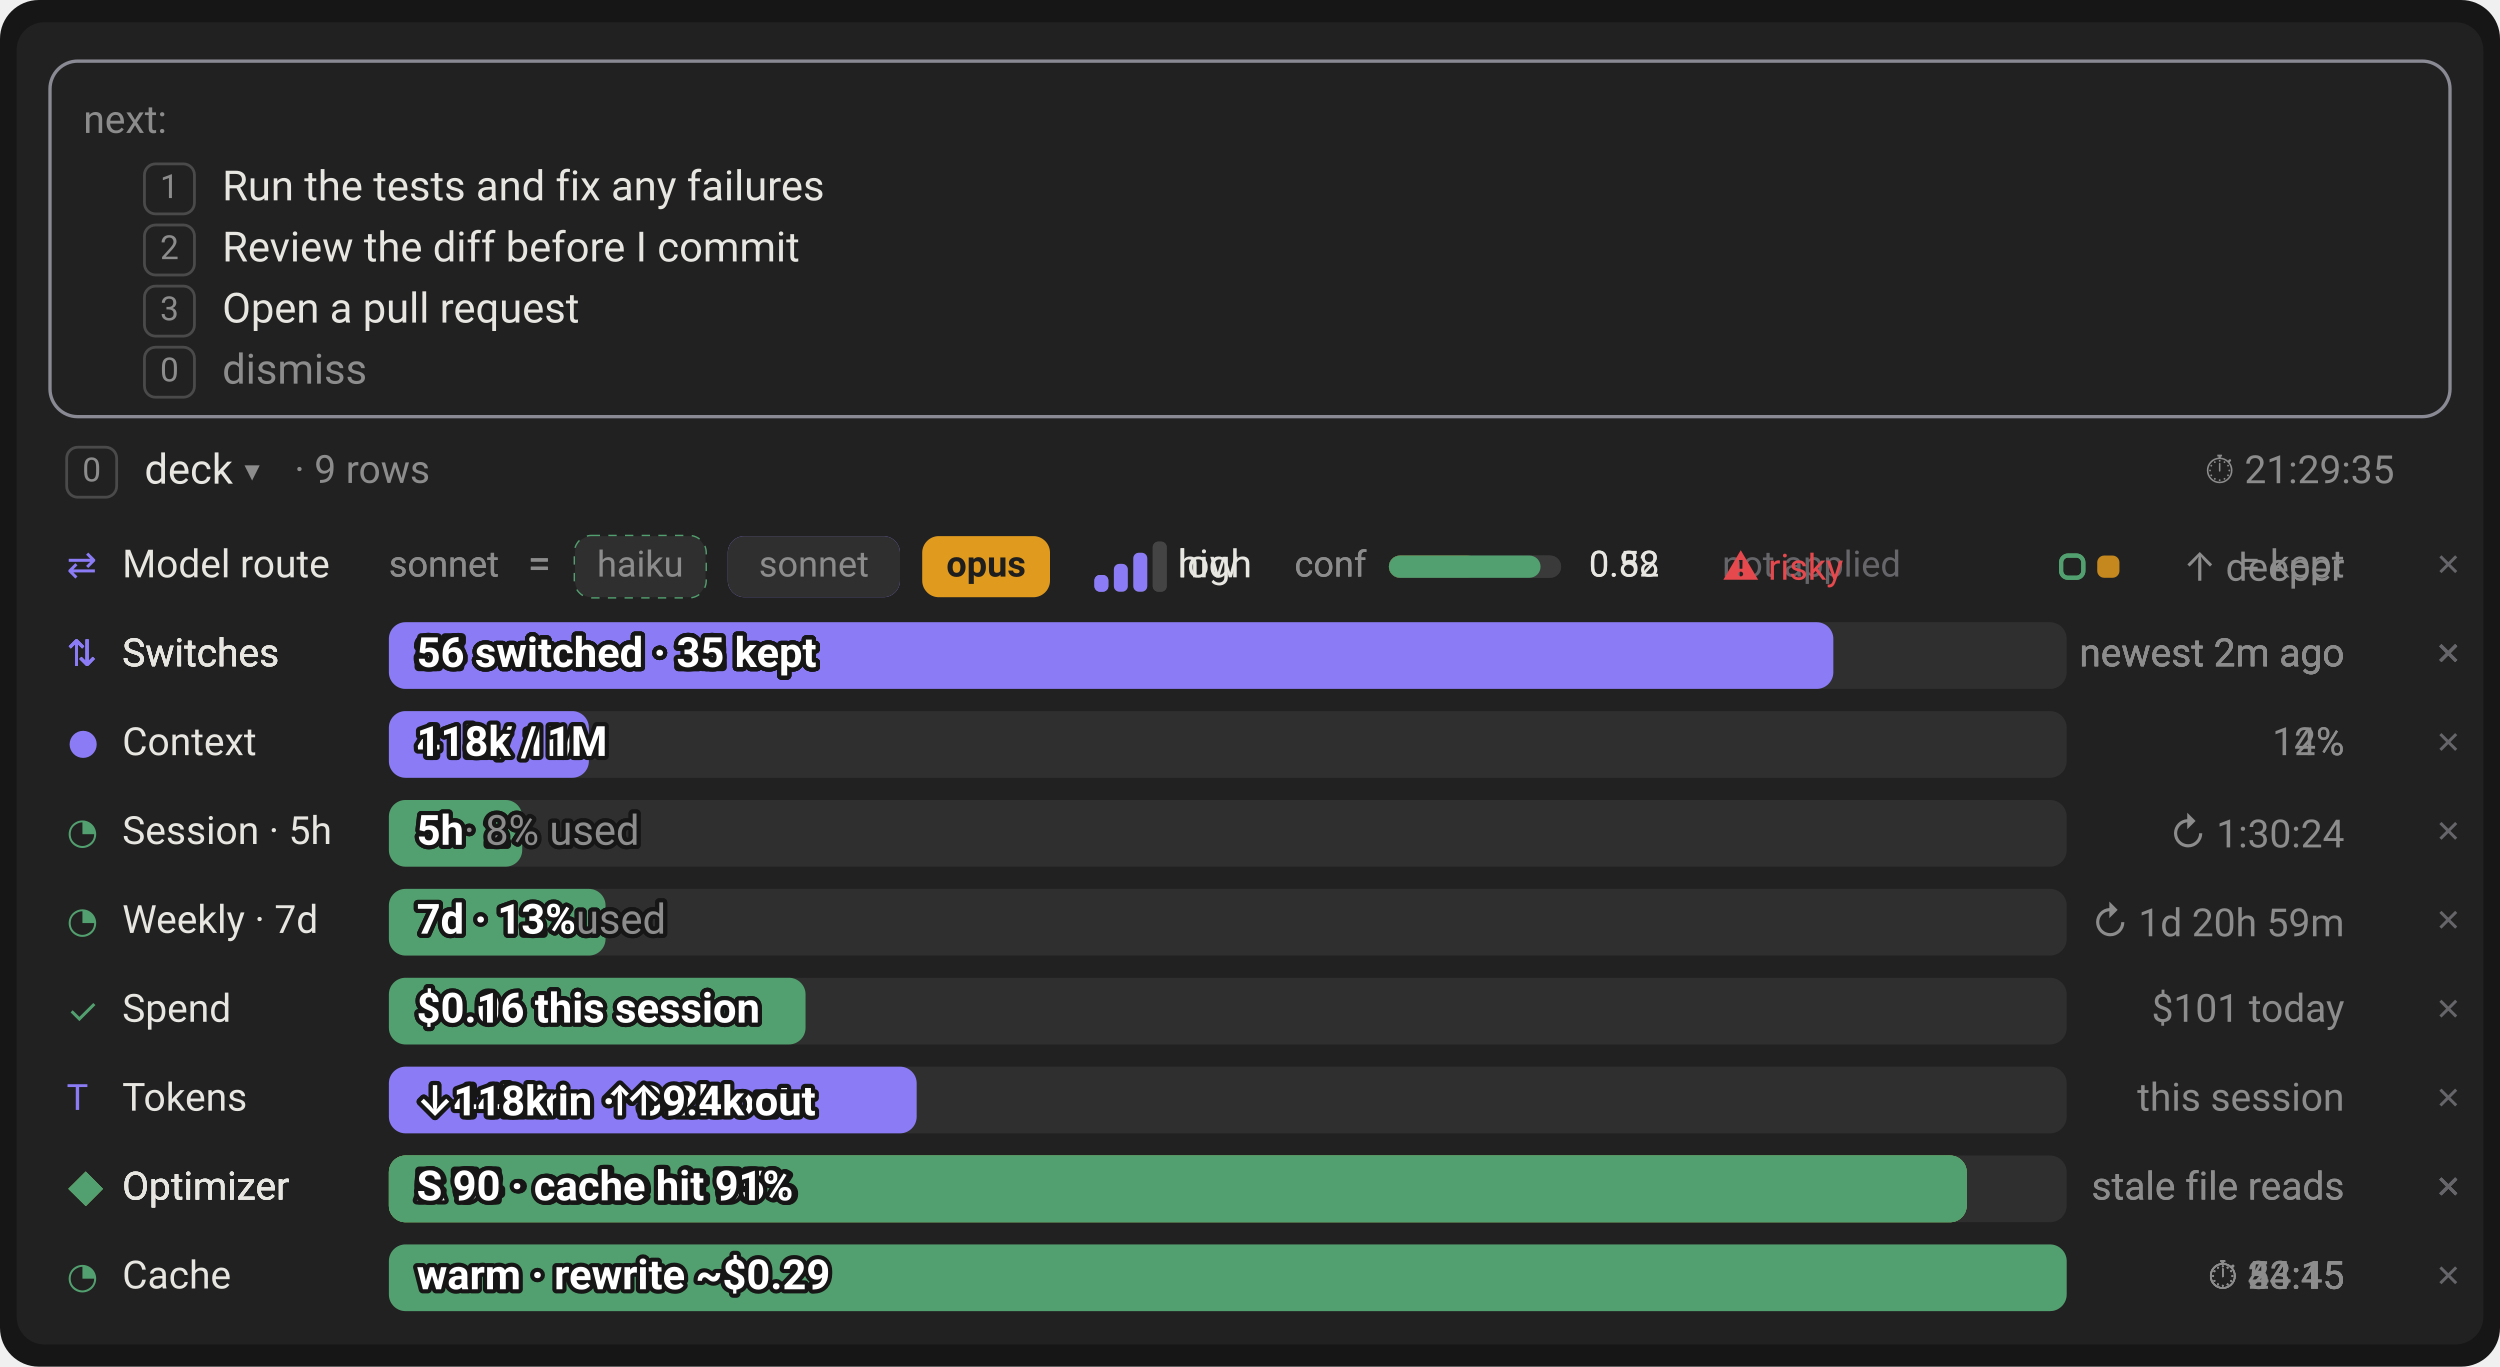
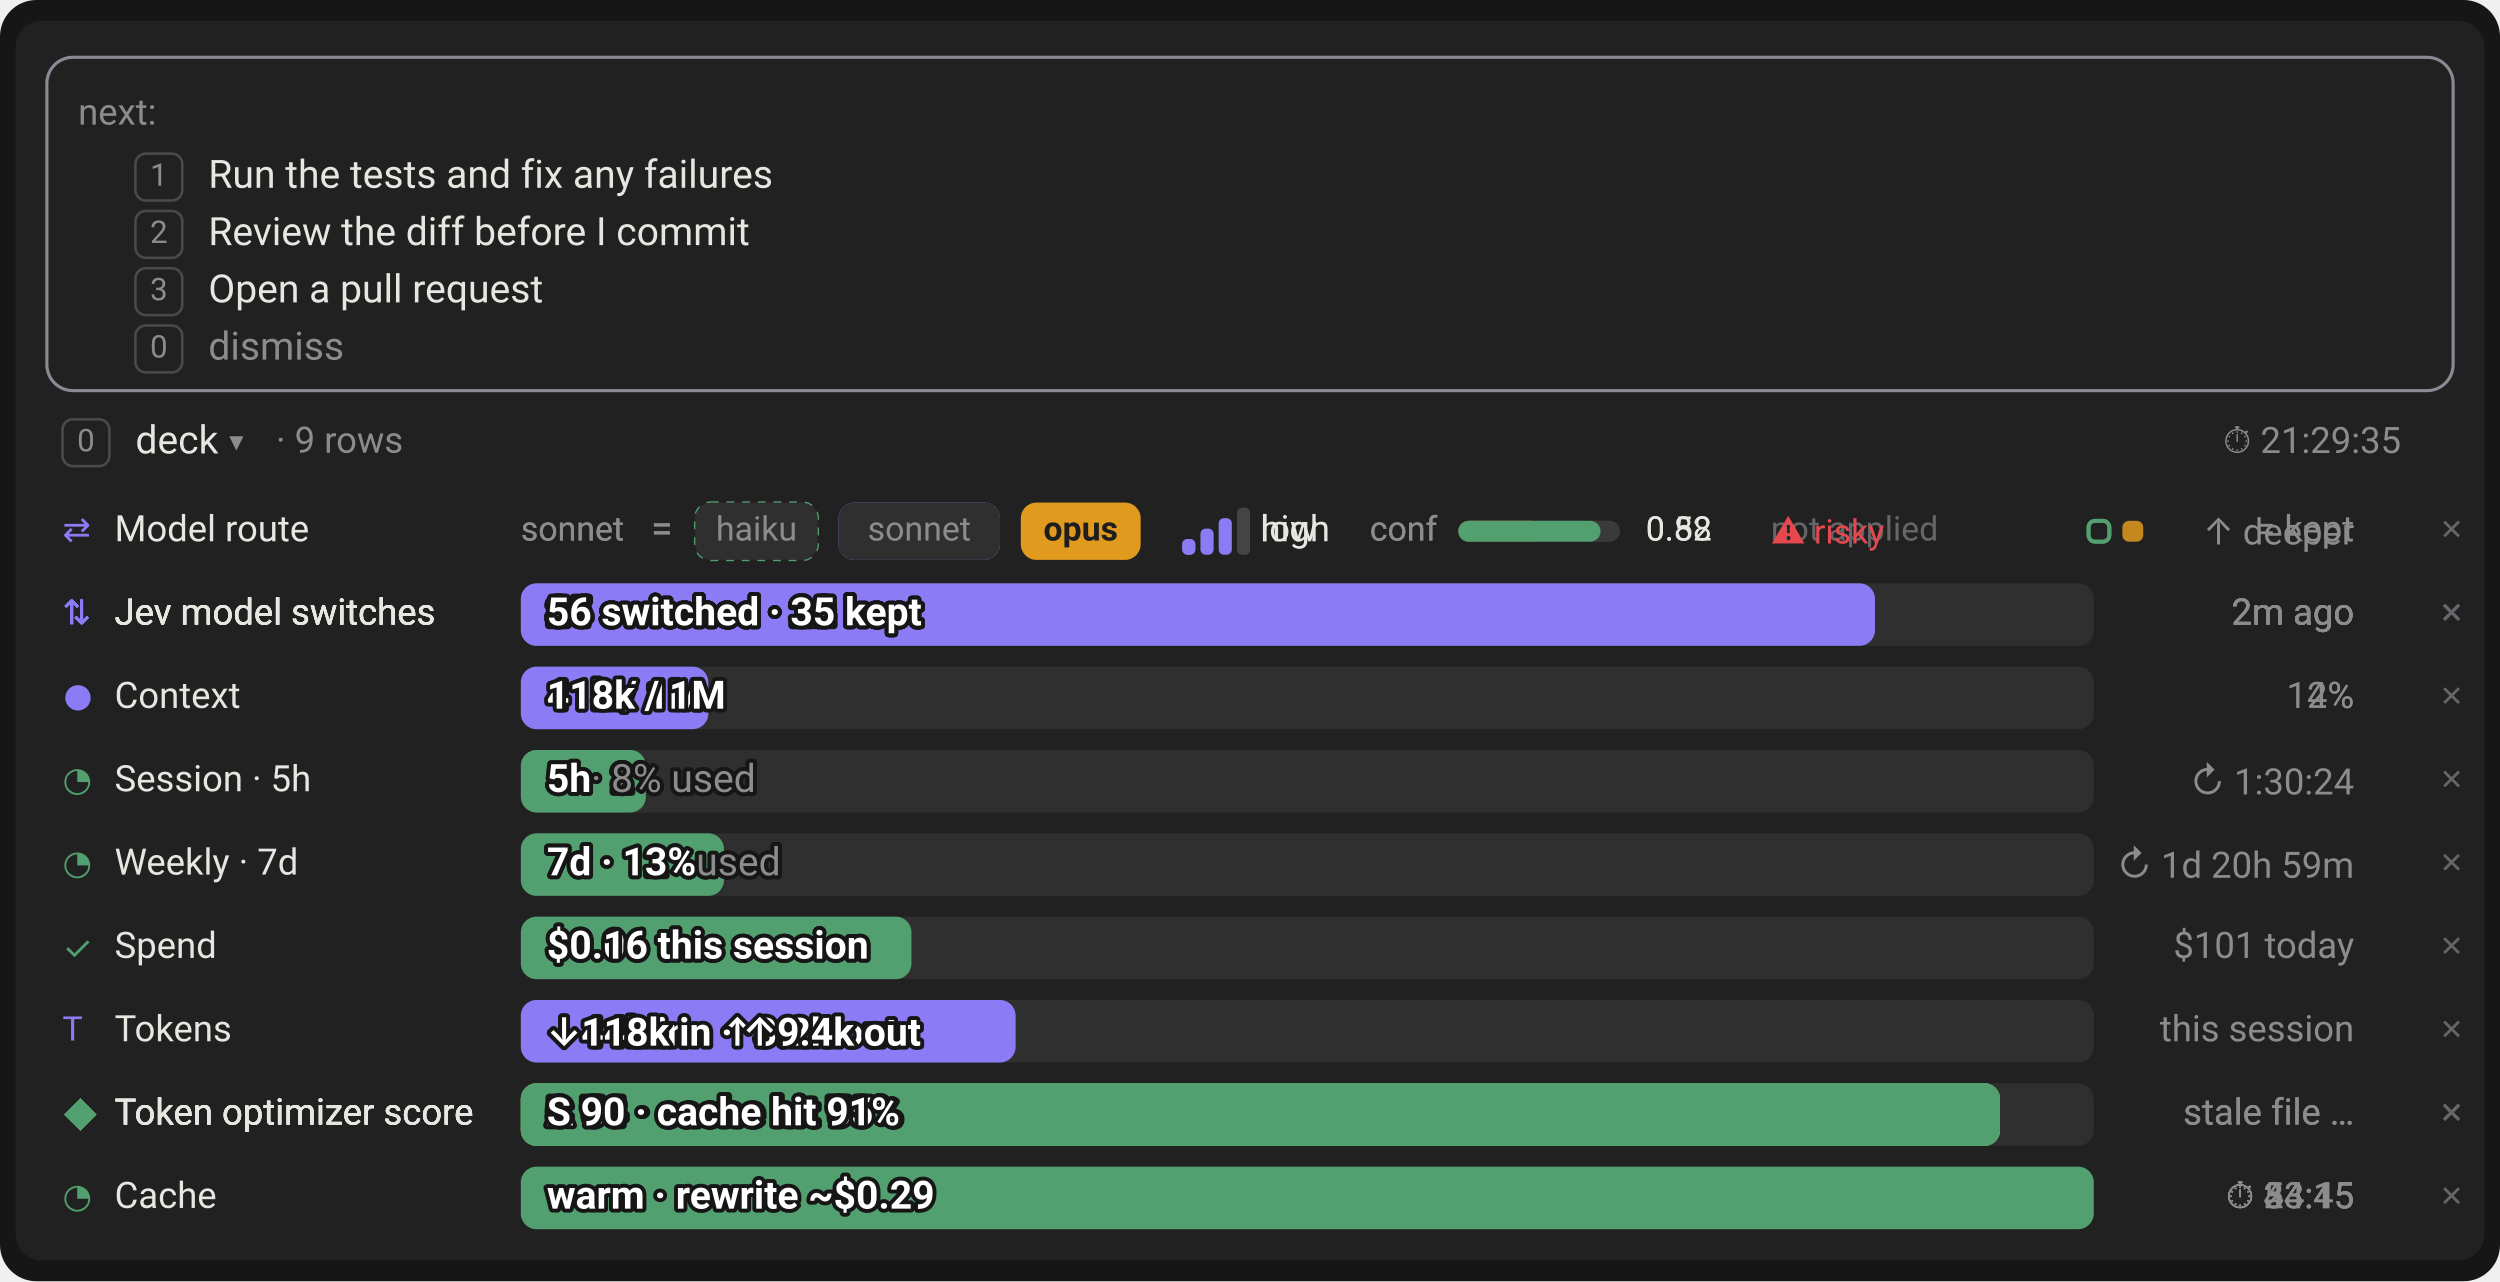
- <svg xmlns="http://www.w3.org/2000/svg" viewBox="0 0 900 492" width="900" height="492" role="img" aria-label="Animation: the cockpit panel in Claude Code Desktop. A box of three suggested next prompts sits above Deck. Deck shows the Jev model route with its effort and confidence, the context window, the 5-hour and 7-day limits, session spend, tokens in and out, the token-optimizer grade, the router's switched and kept counts, and a prompt-cache bar that drains while the route row changes from a low-effort sonnet decision to a high-effort opus one.">
+ <svg xmlns="http://www.w3.org/2000/svg" viewBox="0 0 960 492" width="960" height="492" role="img" aria-label="Animation: the cockpit panel in Claude Code Desktop. A box of three suggested next prompts sits above Deck. Deck shows the Jev model route with its effort and confidence, the context window, the 5-hour and 7-day limits, session spend, tokens in and out, the token-optimizer grade, the router's switched and kept counts, and a prompt-cache bar that drains while the route row changes from a low-effort sonnet decision to a high-effort opus one.">
  <style>
text{font:15px ui-sans-serif,system-ui,-apple-system,"Segoe UI",Roboto,sans-serif;dominant-baseline:middle}
.panel0{animation:kpanel0 28s linear infinite}@keyframes kpanel0{0%,50.00%{opacity:1}50.01%,100%{opacity:0}}
.panel1{animation:kpanel1 28s linear infinite}@keyframes kpanel1{0%,50.00%{opacity:0}50.01%,100%{opacity:1}}
- .dr-panel{transform-origin:140px 460px;animation:dr-panel 28s linear infinite}@keyframes dr-panel{0%{transform:scaleX(1)}100%{transform:scaleX(.3)}}
+ .dr-panel{transform-origin:200px 460px;animation:dr-panel 28s linear infinite}@keyframes dr-panel{0%{transform:scaleX(1)}100%{transform:scaleX(.3)}}
.panel2{animation:kpanel2 28s linear infinite}@keyframes kpanel2{0%,25.00%{opacity:1}25.01%,100%{opacity:0}}
.panel3{animation:kpanel3 28s linear infinite}@keyframes kpanel3{0%,25.00%{opacity:0}25.01%,50.00%{opacity:1}50.01%,100%{opacity:0}}
.panel4{animation:kpanel4 28s linear infinite}@keyframes kpanel4{0%,50.00%{opacity:0}50.01%,75.00%{opacity:1}75.01%,100%{opacity:0}}
.panel5{animation:kpanel5 28s linear infinite}@keyframes kpanel5{0%,75.00%{opacity:0}75.01%,100%{opacity:1}}
.panel6{animation:kpanel6 28s linear infinite}@keyframes kpanel6{0%,50.00%{opacity:1}50.01%,100%{opacity:0}}
.panel7{animation:kpanel7 28s linear infinite}@keyframes kpanel7{0%,50.00%{opacity:0}50.01%,100%{opacity:1}}
.gr{animation:gr 28s linear infinite}@keyframes gr{0%{transform:scaleX(.34)}100%{transform:scaleX(1)}}
- .gr5{transform-origin:140px 300px;animation:gr5 28s linear infinite}@keyframes gr5{0%{transform:scaleX(.3)}100%{transform:scaleX(1)}}
- .gr7{transform-origin:140px 332px;animation:gr7 28s linear infinite}@keyframes gr7{0%{transform:scaleX(.8)}100%{transform:scaleX(1)}}
- .grc{transform-origin:140px 268px}
- .grs{transform-origin:140px 364px;animation:gr 28s linear infinite}.grt{transform-origin:140px 396px;animation:gr 28s linear infinite}
- .gro{transform-origin:140px 428px;animation:gro 28s linear infinite}@keyframes gro{0%{transform:scaleX(.638)}100%{transform:scaleX(1)}}
- .gsw{transform-origin:140px 236px;animation:gsw 28s linear infinite}@keyframes gsw{0%{transform:scaleX(.3)}100%{transform:scaleX(1)}}
+ .gr5{transform-origin:200px 300px;animation:gr5 28s linear infinite}@keyframes gr5{0%{transform:scaleX(.3)}100%{transform:scaleX(1)}}
+ .gr7{transform-origin:200px 332px;animation:gr7 28s linear infinite}@keyframes gr7{0%{transform:scaleX(.8)}100%{transform:scaleX(1)}}
+ .grc{transform-origin:200px 268px}
+ .grs{transform-origin:200px 364px;animation:gr 28s linear infinite}.grt{transform-origin:200px 396px;animation:gr 28s linear infinite}
+ .gro{transform-origin:200px 428px;animation:gro 28s linear infinite}@keyframes gro{0%{transform:scaleX(.638)}100%{transform:scaleX(1)}}
+ .gsw{transform-origin:200px 236px;animation:gsw 28s linear infinite}@keyframes gsw{0%{transform:scaleX(.3)}100%{transform:scaleX(1)}}
@media (prefers-reduced-motion:reduce){.gsw{animation:none}.gro{animation:none}.gr,.gr5,.gr7,.grs,.grt{animation:none}.ph{animation:none;opacity:0}.last{opacity:1}.drain{animation:none;transform:scaleX(.1)}.still{animation:none}}
</style>
-   <rect width="900" height="492" rx="14" fill="#161616" />
-   <rect x="6" y="8" width="888" height="476" rx="10" fill="#212121" />
-   <rect x="18" y="22" width="864" height="128" rx="10" fill="none" stroke="#8a8a95" stroke-width="1.2" />
+   <rect width="960" height="492" rx="14" fill="#161616" />
+   <rect x="6" y="8" width="948" height="476" rx="10" fill="#212121" />
+   <rect x="18" y="22" width="924" height="128" rx="10" fill="none" stroke="#8a8a95" stroke-width="1.2" />
  <text x="30" y="44" fill="#8c8c8c" style="font-size:14px;">next:</text>
  <rect x="52" y="59" width="18" height="18" rx="4" fill="none" stroke="#4a4a4a" />
  <text x="61" y="68" fill="#8c8c8c" text-anchor="middle" style="font-size:12px;">1</text>
  <text x="80" y="68" fill="#e8e6e1">Run the tests and fix any failures</text>
  <rect x="52" y="81" width="18" height="18" rx="4" fill="none" stroke="#4a4a4a" />
  <text x="61" y="90" fill="#8c8c8c" text-anchor="middle" style="font-size:12px;">2</text>
  <text x="80" y="90" fill="#e8e6e1">Review the diff before I commit</text>
  <rect x="52" y="103" width="18" height="18" rx="4" fill="none" stroke="#4a4a4a" />
  <text x="61" y="112" fill="#8c8c8c" text-anchor="middle" style="font-size:12px;">3</text>
  <text x="80" y="112" fill="#e8e6e1">Open a pull request</text>
  <rect x="52" y="125" width="18" height="18" rx="4" fill="none" stroke="#4a4a4a" />
  <text x="61" y="134" fill="#8c8c8c" text-anchor="middle" style="font-size:12px;">0</text>
  <text x="80" y="134" fill="#8c8c8c">dismiss</text>
  <rect x="24" y="161" width="18" height="18" rx="4" fill="none" stroke="#4a4a4a" />
  <text x="33" y="170" fill="#8c8c8c" text-anchor="middle" style="font-size:12px;">0</text>
  <text x="52" y="170" fill="#e8e6e1">deck</text>
  <text x="88" y="170" fill="#8c8c8c" style="font-size:11px;">▾</text>
  <text x="106" y="170" fill="#8c8c8c" style="font-size:14px;">· 9 rows</text>
-   <text x="862" y="170" fill="#8c8c8c" text-anchor="end" style="font-size:14px;">⏱ 21:29:35</text>
-   <rect x="140" y="224" width="604" height="24" rx="6" fill="#2f2f2f" />
+   <text x="922" y="170" fill="#8c8c8c" text-anchor="end" style="font-size:14px;">⏱ 21:29:35</text>
+   <rect x="200" y="224" width="604" height="24" rx="6" fill="#2f2f2f" />
  <g class="gsw">
-     <rect x="140" y="224" width="520" height="24" rx="6" fill="#8B7CF6" />
+     <rect x="200" y="224" width="520" height="24" rx="6" fill="#8B7CF6" />
  </g>
  <g class="panel2 ph">
    <text x="24" y="236" fill="#8B7CF6" style="font-size:13px;">⇅</text>
-     <text x="44" y="236" fill="#e8e6e1" style="font-size:14px;">Switches</text>
-     <text x="886" y="236" fill="#66666a" text-anchor="end" style="font-size:11px;">✕</text>
-     <text x="150" y="236" fill="#fff" style="font-weight:600" stroke="#161616" stroke-width="3" paint-order="stroke" stroke-linejoin="round">24 switched · 15 kept</text>
-     <text x="844" y="236" fill="#8c8c8c" text-anchor="end" style="font-size:14px;">newest 2m ago</text>
+     <text x="44" y="236" fill="#e8e6e1" style="font-size:14px;">Jev model switches</text>
+     <text x="946" y="236" fill="#66666a" text-anchor="end" style="font-size:11px;">✕</text>
+     <text x="210" y="236" fill="#fff" style="font-weight:600" stroke="#161616" stroke-width="3" paint-order="stroke" stroke-linejoin="round">24 switched · 15 kept</text>
+     <text x="904" y="236" fill="#8c8c8c" text-anchor="end" style="font-size:14px;">2m ago</text>
  </g>
  <g class="panel3 ph">
    <text x="24" y="236" fill="#8B7CF6" style="font-size:13px;">⇅</text>
-     <text x="44" y="236" fill="#e8e6e1" style="font-size:14px;">Switches</text>
-     <text x="886" y="236" fill="#66666a" text-anchor="end" style="font-size:11px;">✕</text>
-     <text x="150" y="236" fill="#fff" style="font-weight:600" stroke="#161616" stroke-width="3" paint-order="stroke" stroke-linejoin="round">34 switched · 22 kept</text>
-     <text x="844" y="236" fill="#8c8c8c" text-anchor="end" style="font-size:14px;">newest 2m ago</text>
+     <text x="44" y="236" fill="#e8e6e1" style="font-size:14px;">Jev model switches</text>
+     <text x="946" y="236" fill="#66666a" text-anchor="end" style="font-size:11px;">✕</text>
+     <text x="210" y="236" fill="#fff" style="font-weight:600" stroke="#161616" stroke-width="3" paint-order="stroke" stroke-linejoin="round">34 switched · 22 kept</text>
+     <text x="904" y="236" fill="#8c8c8c" text-anchor="end" style="font-size:14px;">2m ago</text>
  </g>
  <g class="panel4 ph">
    <text x="24" y="236" fill="#8B7CF6" style="font-size:13px;">⇅</text>
-     <text x="44" y="236" fill="#e8e6e1" style="font-size:14px;">Switches</text>
-     <text x="886" y="236" fill="#66666a" text-anchor="end" style="font-size:11px;">✕</text>
-     <text x="150" y="236" fill="#fff" style="font-weight:600" stroke="#161616" stroke-width="3" paint-order="stroke" stroke-linejoin="round">45 switched · 29 kept</text>
-     <text x="844" y="236" fill="#8c8c8c" text-anchor="end" style="font-size:14px;">newest 2m ago</text>
+     <text x="44" y="236" fill="#e8e6e1" style="font-size:14px;">Jev model switches</text>
+     <text x="946" y="236" fill="#66666a" text-anchor="end" style="font-size:11px;">✕</text>
+     <text x="210" y="236" fill="#fff" style="font-weight:600" stroke="#161616" stroke-width="3" paint-order="stroke" stroke-linejoin="round">45 switched · 29 kept</text>
+     <text x="904" y="236" fill="#8c8c8c" text-anchor="end" style="font-size:14px;">2m ago</text>
  </g>
  <g class="panel5 ph last">
    <text x="24" y="236" fill="#8B7CF6" style="font-size:13px;">⇅</text>
-     <text x="44" y="236" fill="#e8e6e1" style="font-size:14px;">Switches</text>
-     <text x="886" y="236" fill="#66666a" text-anchor="end" style="font-size:11px;">✕</text>
-     <text x="150" y="236" fill="#fff" style="font-weight:600" stroke="#161616" stroke-width="3" paint-order="stroke" stroke-linejoin="round">56 switched · 35 kept</text>
-     <text x="844" y="236" fill="#8c8c8c" text-anchor="end" style="font-size:14px;">newest 2m ago</text>
+     <text x="44" y="236" fill="#e8e6e1" style="font-size:14px;">Jev model switches</text>
+     <text x="946" y="236" fill="#66666a" text-anchor="end" style="font-size:11px;">✕</text>
+     <text x="210" y="236" fill="#fff" style="font-weight:600" stroke="#161616" stroke-width="3" paint-order="stroke" stroke-linejoin="round">56 switched · 35 kept</text>
+     <text x="904" y="236" fill="#8c8c8c" text-anchor="end" style="font-size:14px;">2m ago</text>
  </g>
  <text x="24" y="268" fill="#8B7CF6" style="font-size:13px;">●</text>
  <text x="44" y="268" fill="#e8e6e1" style="font-size:14px;">Context</text>
-   <text x="886" y="268" fill="#66666a" text-anchor="end" style="font-size:11px;">✕</text>
-   <rect x="140" y="256" width="604" height="24" rx="6" fill="#2f2f2f" />
+   <text x="946" y="268" fill="#66666a" text-anchor="end" style="font-size:11px;">✕</text>
+   <rect x="200" y="256" width="604" height="24" rx="6" fill="#2f2f2f" />
  <g class="gr grc">
-     <rect x="140" y="256" width="72" height="24" rx="6" fill="#8B7CF6" />
-   </g>
-   <g class="panel0 ph">
-     <text x="150" y="268" fill="#fff" style="font-weight:600" stroke="#161616" stroke-width="3" paint-order="stroke" stroke-linejoin="round">41k / 1M</text>
-     <text x="844" y="268" fill="#8c8c8c" text-anchor="end" style="font-size:14px;">4%</text>
-   </g>
-   <g class="panel1 ph last">
-     <text x="150" y="268" fill="#fff" style="font-weight:600" stroke="#161616" stroke-width="3" paint-order="stroke" stroke-linejoin="round">118k / 1M</text>
-     <text x="844" y="268" fill="#8c8c8c" text-anchor="end" style="font-size:14px;">12%</text>
+     <rect x="200" y="256" width="72" height="24" rx="6" fill="#8B7CF6" />
+   </g>
+   <g class="panel0 ph">
+     <text x="210" y="268" fill="#fff" style="font-weight:600" stroke="#161616" stroke-width="3" paint-order="stroke" stroke-linejoin="round">41k / 1M</text>
+     <text x="904" y="268" fill="#8c8c8c" text-anchor="end" style="font-size:14px;">4%</text>
+   </g>
+   <g class="panel1 ph last">
+     <text x="210" y="268" fill="#fff" style="font-weight:600" stroke="#161616" stroke-width="3" paint-order="stroke" stroke-linejoin="round">118k / 1M</text>
+     <text x="904" y="268" fill="#8c8c8c" text-anchor="end" style="font-size:14px;">12%</text>
  </g>
  <text x="24" y="300" fill="#52A06F" style="font-size:13px;">◔</text>
  <text x="44" y="300" fill="#e8e6e1" style="font-size:14px;">Session · 5h</text>
-   <text x="886" y="300" fill="#66666a" text-anchor="end" style="font-size:11px;">✕</text>
-   <rect x="140" y="288" width="604" height="24" rx="6" fill="#2f2f2f" />
+   <text x="946" y="300" fill="#66666a" text-anchor="end" style="font-size:11px;">✕</text>
+   <rect x="200" y="288" width="604" height="24" rx="6" fill="#2f2f2f" />
  <g class="gr5">
-     <rect x="140" y="288" width="48" height="24" rx="6" fill="#52A06F" />
-   </g>
-   <g class="panel0 ph">
-     <text x="150" y="300" fill="#fff" style="font-weight:600" stroke="#161616" stroke-width="3" paint-order="stroke" stroke-linejoin="round">5h<tspan fill="#8c8c8c" style="font-weight:400"> · 2% used</tspan>
-     </text>
-   </g>
-   <g class="panel1 ph last">
-     <text x="150" y="300" fill="#fff" style="font-weight:600" stroke="#161616" stroke-width="3" paint-order="stroke" stroke-linejoin="round">5h<tspan fill="#8c8c8c" style="font-weight:400"> · 8% used</tspan>
-     </text>
-   </g>
-   <text x="844" y="300" fill="#8c8c8c" text-anchor="end" style="font-size:14px;">↻ 1:30:24</text>
+     <rect x="200" y="288" width="48" height="24" rx="6" fill="#52A06F" />
+   </g>
+   <g class="panel0 ph">
+     <text x="210" y="300" fill="#fff" style="font-weight:600" stroke="#161616" stroke-width="3" paint-order="stroke" stroke-linejoin="round">5h<tspan fill="#8c8c8c" style="font-weight:400"> · 2% used</tspan>
+     </text>
+   </g>
+   <g class="panel1 ph last">
+     <text x="210" y="300" fill="#fff" style="font-weight:600" stroke="#161616" stroke-width="3" paint-order="stroke" stroke-linejoin="round">5h<tspan fill="#8c8c8c" style="font-weight:400"> · 8% used</tspan>
+     </text>
+   </g>
+   <text x="904" y="300" fill="#8c8c8c" text-anchor="end" style="font-size:14px;">↻ 1:30:24</text>
  <text x="24" y="332" fill="#52A06F" style="font-size:13px;">◔</text>
  <text x="44" y="332" fill="#e8e6e1" style="font-size:14px;">Weekly · 7d</text>
-   <text x="886" y="332" fill="#66666a" text-anchor="end" style="font-size:11px;">✕</text>
-   <rect x="140" y="320" width="604" height="24" rx="6" fill="#2f2f2f" />
+   <text x="946" y="332" fill="#66666a" text-anchor="end" style="font-size:11px;">✕</text>
+   <rect x="200" y="320" width="604" height="24" rx="6" fill="#2f2f2f" />
  <g class="gr7">
-     <rect x="140" y="320" width="78" height="24" rx="6" fill="#52A06F" />
-   </g>
-   <g class="panel0 ph">
-     <text x="150" y="332" fill="#fff" style="font-weight:600" stroke="#161616" stroke-width="3" paint-order="stroke" stroke-linejoin="round">7d · 12%<tspan fill="#8c8c8c" style="font-weight:400"> used</tspan>
-     </text>
-   </g>
-   <g class="panel1 ph last">
-     <text x="150" y="332" fill="#fff" style="font-weight:600" stroke="#161616" stroke-width="3" paint-order="stroke" stroke-linejoin="round">7d · 13%<tspan fill="#8c8c8c" style="font-weight:400"> used</tspan>
-     </text>
-   </g>
-   <text x="844" y="332" fill="#8c8c8c" text-anchor="end" style="font-size:14px;">↻ 1d 20h 59m</text>
+     <rect x="200" y="320" width="78" height="24" rx="6" fill="#52A06F" />
+   </g>
+   <g class="panel0 ph">
+     <text x="210" y="332" fill="#fff" style="font-weight:600" stroke="#161616" stroke-width="3" paint-order="stroke" stroke-linejoin="round">7d · 12%<tspan fill="#8c8c8c" style="font-weight:400"> used</tspan>
+     </text>
+   </g>
+   <g class="panel1 ph last">
+     <text x="210" y="332" fill="#fff" style="font-weight:600" stroke="#161616" stroke-width="3" paint-order="stroke" stroke-linejoin="round">7d · 13%<tspan fill="#8c8c8c" style="font-weight:400"> used</tspan>
+     </text>
+   </g>
+   <text x="904" y="332" fill="#8c8c8c" text-anchor="end" style="font-size:14px;">↻ 1d 20h 59m</text>
  <text x="24" y="364" fill="#52A06F" style="font-size:13px;">✓</text>
  <text x="44" y="364" fill="#e8e6e1" style="font-size:14px;">Spend</text>
-   <text x="886" y="364" fill="#66666a" text-anchor="end" style="font-size:11px;">✕</text>
-   <rect x="140" y="352" width="604" height="24" rx="6" fill="#2f2f2f" />
+   <text x="946" y="364" fill="#66666a" text-anchor="end" style="font-size:11px;">✕</text>
+   <rect x="200" y="352" width="604" height="24" rx="6" fill="#2f2f2f" />
  <g class="grs">
-     <rect x="140" y="352" width="150" height="24" rx="6" fill="#52A06F" />
-   </g>
-   <g class="panel0 ph">
-     <text x="150" y="364" fill="#fff" style="font-weight:600" stroke="#161616" stroke-width="3" paint-order="stroke" stroke-linejoin="round">$0.06 this session</text>
-   </g>
-   <g class="panel1 ph last">
-     <text x="150" y="364" fill="#fff" style="font-weight:600" stroke="#161616" stroke-width="3" paint-order="stroke" stroke-linejoin="round">$0.16 this session</text>
-   </g>
-   <text x="844" y="364" fill="#8c8c8c" text-anchor="end" style="font-size:14px;">$101 today</text>
+     <rect x="200" y="352" width="150" height="24" rx="6" fill="#52A06F" />
+   </g>
+   <g class="panel0 ph">
+     <text x="210" y="364" fill="#fff" style="font-weight:600" stroke="#161616" stroke-width="3" paint-order="stroke" stroke-linejoin="round">$0.06 this session</text>
+   </g>
+   <g class="panel1 ph last">
+     <text x="210" y="364" fill="#fff" style="font-weight:600" stroke="#161616" stroke-width="3" paint-order="stroke" stroke-linejoin="round">$0.16 this session</text>
+   </g>
+   <text x="904" y="364" fill="#8c8c8c" text-anchor="end" style="font-size:14px;">$101 today</text>
  <text x="24" y="396" fill="#8B7CF6" style="font-size:13px;">T</text>
  <text x="44" y="396" fill="#e8e6e1" style="font-size:14px;">Tokens</text>
-   <text x="886" y="396" fill="#66666a" text-anchor="end" style="font-size:11px;">✕</text>
-   <rect x="140" y="384" width="604" height="24" rx="6" fill="#2f2f2f" />
+   <text x="946" y="396" fill="#66666a" text-anchor="end" style="font-size:11px;">✕</text>
+   <rect x="200" y="384" width="604" height="24" rx="6" fill="#2f2f2f" />
  <g class="grt">
-     <rect x="140" y="384" width="190" height="24" rx="6" fill="#8B7CF6" />
-   </g>
-   <g class="panel0 ph">
-     <text x="150" y="396" fill="#fff" style="font-weight:600" stroke="#161616" stroke-width="3" paint-order="stroke" stroke-linejoin="round">↓44k in · ↑3.2k out</text>
-   </g>
-   <g class="panel1 ph last">
-     <text x="150" y="396" fill="#fff" style="font-weight:600" stroke="#161616" stroke-width="3" paint-order="stroke" stroke-linejoin="round">↓118k in · ↑9.4k out</text>
-   </g>
-   <text x="844" y="396" fill="#8c8c8c" text-anchor="end" style="font-size:14px;">this session</text>
-   <rect x="140" y="416" width="604" height="24" rx="6" fill="#2f2f2f" />
+     <rect x="200" y="384" width="190" height="24" rx="6" fill="#8B7CF6" />
+   </g>
+   <g class="panel0 ph">
+     <text x="210" y="396" fill="#fff" style="font-weight:600" stroke="#161616" stroke-width="3" paint-order="stroke" stroke-linejoin="round">↓44k in · ↑3.2k out</text>
+   </g>
+   <g class="panel1 ph last">
+     <text x="210" y="396" fill="#fff" style="font-weight:600" stroke="#161616" stroke-width="3" paint-order="stroke" stroke-linejoin="round">↓118k in · ↑9.4k out</text>
+   </g>
+   <text x="904" y="396" fill="#8c8c8c" text-anchor="end" style="font-size:14px;">this session</text>
+   <rect x="200" y="416" width="604" height="24" rx="6" fill="#2f2f2f" />
  <g class="gro">
    <g class="panel2 ph">
-       <rect x="140" y="416" width="568" height="24" rx="6" fill="#E09A1E" />
+       <rect x="200" y="416" width="568" height="24" rx="6" fill="#E09A1E" />
    </g>
    <g class="panel3 ph">
-       <rect x="140" y="416" width="568" height="24" rx="6" fill="#52A06F" />
+       <rect x="200" y="416" width="568" height="24" rx="6" fill="#52A06F" />
    </g>
    <g class="panel4 ph">
-       <rect x="140" y="416" width="568" height="24" rx="6" fill="#52A06F" />
+       <rect x="200" y="416" width="568" height="24" rx="6" fill="#52A06F" />
    </g>
    <g class="panel5 ph last">
-       <rect x="140" y="416" width="568" height="24" rx="6" fill="#52A06F" />
+       <rect x="200" y="416" width="568" height="24" rx="6" fill="#52A06F" />
    </g>
  </g>
  <g class="panel2 ph">
    <text x="24" y="428" fill="#E09A1E" style="font-size:13px;">◆</text>
-     <text x="44" y="428" fill="#e8e6e1" style="font-size:14px;">Optimizer</text>
-     <text x="886" y="428" fill="#66666a" text-anchor="end" style="font-size:11px;">✕</text>
-     <text x="150" y="428" fill="#fff" style="font-weight:600" stroke="#161616" stroke-width="3" paint-order="stroke" stroke-linejoin="round">C 64 · cache hit 71%</text>
-     <text x="844" y="428" fill="#8c8c8c" text-anchor="end" style="font-size:14px;">stale file reads</text>
+     <text x="44" y="428" fill="#e8e6e1" style="font-size:14px;">Token optimizer score</text>
+     <text x="946" y="428" fill="#66666a" text-anchor="end" style="font-size:11px;">✕</text>
+     <text x="210" y="428" fill="#fff" style="font-weight:600" stroke="#161616" stroke-width="3" paint-order="stroke" stroke-linejoin="round">C 64 · cache hit 71%</text>
+     <text x="904" y="428" fill="#8c8c8c" text-anchor="end" style="font-size:14px;">stale file …</text>
  </g>
  <g class="panel3 ph">
    <text x="24" y="428" fill="#52A06F" style="font-size:13px;">◆</text>
-     <text x="44" y="428" fill="#e8e6e1" style="font-size:14px;">Optimizer</text>
-     <text x="886" y="428" fill="#66666a" text-anchor="end" style="font-size:11px;">✕</text>
-     <text x="150" y="428" fill="#fff" style="font-weight:600" stroke="#161616" stroke-width="3" paint-order="stroke" stroke-linejoin="round">B 73 · cache hit 78%</text>
-     <text x="844" y="428" fill="#8c8c8c" text-anchor="end" style="font-size:14px;">stale file reads</text>
+     <text x="44" y="428" fill="#e8e6e1" style="font-size:14px;">Token optimizer score</text>
+     <text x="946" y="428" fill="#66666a" text-anchor="end" style="font-size:11px;">✕</text>
+     <text x="210" y="428" fill="#fff" style="font-weight:600" stroke="#161616" stroke-width="3" paint-order="stroke" stroke-linejoin="round">B 73 · cache hit 78%</text>
+     <text x="904" y="428" fill="#8c8c8c" text-anchor="end" style="font-size:14px;">stale file …</text>
  </g>
  <g class="panel4 ph">
    <text x="24" y="428" fill="#52A06F" style="font-size:13px;">◆</text>
-     <text x="44" y="428" fill="#e8e6e1" style="font-size:14px;">Optimizer</text>
-     <text x="886" y="428" fill="#66666a" text-anchor="end" style="font-size:11px;">✕</text>
-     <text x="150" y="428" fill="#fff" style="font-weight:600" stroke="#161616" stroke-width="3" paint-order="stroke" stroke-linejoin="round">A 81 · cache hit 85%</text>
+     <text x="44" y="428" fill="#e8e6e1" style="font-size:14px;">Token optimizer score</text>
+     <text x="946" y="428" fill="#66666a" text-anchor="end" style="font-size:11px;">✕</text>
+     <text x="210" y="428" fill="#fff" style="font-weight:600" stroke="#161616" stroke-width="3" paint-order="stroke" stroke-linejoin="round">A 81 · cache hit 85%</text>
  </g>
  <g class="panel5 ph last">
    <text x="24" y="428" fill="#52A06F" style="font-size:13px;">◆</text>
-     <text x="44" y="428" fill="#e8e6e1" style="font-size:14px;">Optimizer</text>
-     <text x="886" y="428" fill="#66666a" text-anchor="end" style="font-size:11px;">✕</text>
-     <text x="150" y="428" fill="#fff" style="font-weight:600" stroke="#161616" stroke-width="3" paint-order="stroke" stroke-linejoin="round">S 90 · cache hit 91%</text>
+     <text x="44" y="428" fill="#e8e6e1" style="font-size:14px;">Token optimizer score</text>
+     <text x="946" y="428" fill="#66666a" text-anchor="end" style="font-size:11px;">✕</text>
+     <text x="210" y="428" fill="#fff" style="font-weight:600" stroke="#161616" stroke-width="3" paint-order="stroke" stroke-linejoin="round">S 90 · cache hit 91%</text>
  </g>
  <text x="24" y="460" fill="#52A06F" style="font-size:13px;">◔</text>
  <text x="44" y="460" fill="#e8e6e1" style="font-size:14px;">Cache</text>
-   <text x="886" y="460" fill="#66666a" text-anchor="end" style="font-size:11px;">✕</text>
-   <rect x="140" y="448" width="604" height="24" rx="6" fill="#2f2f2f" />
+   <text x="946" y="460" fill="#66666a" text-anchor="end" style="font-size:11px;">✕</text>
+   <rect x="200" y="448" width="604" height="24" rx="6" fill="#2f2f2f" />
  <g class="drain dr-panel">
-     <rect x="140" y="448" width="604" height="24" rx="6" fill="#52A06F" />
-   </g>
-   <text x="150" y="460" fill="#fff" style="font-weight:600" stroke="#161616" stroke-width="3" paint-order="stroke" stroke-linejoin="round">warm · rewrite ~$0.29</text>
+     <rect x="200" y="448" width="604" height="24" rx="6" fill="#52A06F" />
+   </g>
+   <text x="210" y="460" fill="#fff" style="font-weight:600" stroke="#161616" stroke-width="3" paint-order="stroke" stroke-linejoin="round">warm · rewrite ~$0.29</text>
  <g class="panel2 ph">
-     <text x="844" y="460" fill="#8c8c8c" text-anchor="end" style="font-size:14px;">⏱ 54:45</text>
+     <text x="904" y="460" fill="#8c8c8c" text-anchor="end" style="font-size:14px;">⏱ 54:45</text>
  </g>
  <g class="panel3 ph">
-     <text x="844" y="460" fill="#8c8c8c" text-anchor="end" style="font-size:14px;">⏱ 44:15</text>
+     <text x="904" y="460" fill="#8c8c8c" text-anchor="end" style="font-size:14px;">⏱ 44:15</text>
  </g>
  <g class="panel4 ph">
-     <text x="844" y="460" fill="#8c8c8c" text-anchor="end" style="font-size:14px;">⏱ 33:45</text>
+     <text x="904" y="460" fill="#8c8c8c" text-anchor="end" style="font-size:14px;">⏱ 33:45</text>
  </g>
  <g class="panel5 ph last">
-     <text x="844" y="460" fill="#8c8c8c" text-anchor="end" style="font-size:14px;">⏱ 23:15</text>
+     <text x="904" y="460" fill="#8c8c8c" text-anchor="end" style="font-size:14px;">⏱ 23:15</text>
  </g>
  <text x="24" y="204" fill="#8B7CF6" style="font-size:13px;">⇄</text>
  <text x="44" y="204" fill="#e8e6e1" style="font-size:14px;">Model route</text>
-   <text x="886" y="204" fill="#66666a" text-anchor="end" style="font-size:11px;">✕</text>
+   <text x="946" y="204" fill="#66666a" text-anchor="end" style="font-size:11px;">✕</text>
  <g class="panel6 ph">
-     <text x="140" y="204" fill="#8c8c8c" style="font-size:13px;">sonnet</text>
-     <text x="190" y="204" fill="#8c8c8c">=</text>
-     <rect x="207" y="193" width="47" height="22" rx="6" fill="none" stroke="#52A06F" stroke-dasharray="3 3" />
-     <text x="230.5" y="204" fill="#8c8c8c" text-anchor="middle" style="font-size:13px;font-weight:400">haiku</text>
-     <rect x="262" y="193" width="62" height="22" rx="6" fill="#8B7CF6" />
-     <text x="293" y="204" fill="#fff" text-anchor="middle" style="font-size:13px;font-weight:600">sonnet</text>
-     <rect x="332" y="193" width="46" height="22" rx="6" fill="#2f2f2f" />
-     <text x="355" y="204" fill="#8c8c8c" text-anchor="middle" style="font-size:13px;font-weight:400">opus</text>
-     <rect x="394" y="207" width="5" height="6" rx="2" fill="#8B7CF6" />
-     <rect x="401" y="203" width="5" height="10" rx="2" fill="#444" />
-     <rect x="408" y="199" width="5" height="14" rx="2" fill="#444" />
-     <rect x="415" y="195" width="5" height="18" rx="2" fill="#444" />
-     <text x="424" y="204" fill="#e8e6e1" style="font-size:14px;">low</text>
-     <text x="466" y="204" fill="#8c8c8c" style="font-size:13px;">conf</text>
-     <rect x="500" y="200" width="62" height="8" rx="4" fill="#3a3a3a" />
-     <rect x="500" y="200" width="32.2" height="8" rx="4" fill="#E09A1E" />
-     <text x="572" y="204" fill="#e8e6e1" style="font-size:13px;">0.52</text>
-     <text x="620" y="204" fill="#66666a" style="font-size:13px;">not applied</text>
-     <rect x="742" y="200" width="8" height="8" rx="2.5" fill="none" stroke="#52A06F" stroke-width="1.5" />
-     <text x="844" y="204" fill="#8c8c8c" text-anchor="end" style="font-size:14px;">= kept</text>
+     <text x="200" y="204" fill="#8c8c8c" style="font-size:13px;">sonnet</text>
+     <text x="250" y="204" fill="#8c8c8c">=</text>
+     <rect x="267" y="193" width="47" height="22" rx="6" fill="none" stroke="#52A06F" stroke-dasharray="3 3" />
+     <text x="290.5" y="204" fill="#8c8c8c" text-anchor="middle" style="font-size:13px;font-weight:400">haiku</text>
+     <rect x="322" y="193" width="62" height="22" rx="6" fill="#8B7CF6" />
+     <text x="353" y="204" fill="#fff" text-anchor="middle" style="font-size:13px;font-weight:600">sonnet</text>
+     <rect x="392" y="193" width="46" height="22" rx="6" fill="#2f2f2f" />
+     <text x="415" y="204" fill="#8c8c8c" text-anchor="middle" style="font-size:13px;font-weight:400">opus</text>
+     <rect x="454" y="207" width="5" height="6" rx="2" fill="#8B7CF6" />
+     <rect x="461" y="203" width="5" height="10" rx="2" fill="#444" />
+     <rect x="468" y="199" width="5" height="14" rx="2" fill="#444" />
+     <rect x="475" y="195" width="5" height="18" rx="2" fill="#444" />
+     <text x="484" y="204" fill="#e8e6e1" style="font-size:14px;">low</text>
+     <text x="526" y="204" fill="#8c8c8c" style="font-size:13px;">conf</text>
+     <rect x="560" y="200" width="62" height="8" rx="4" fill="#3a3a3a" />
+     <rect x="560" y="200" width="32.2" height="8" rx="4" fill="#E09A1E" />
+     <text x="632" y="204" fill="#e8e6e1" style="font-size:13px;">0.52</text>
+     <text x="680" y="204" fill="#66666a" style="font-size:13px;">not applied</text>
+     <rect x="802" y="200" width="8" height="8" rx="2.5" fill="none" stroke="#52A06F" stroke-width="1.5" />
+     <text x="904" y="204" fill="#8c8c8c" text-anchor="end" style="font-size:14px;">= kept</text>
  </g>
  <g class="panel7 ph last">
-     <text x="140" y="204" fill="#8c8c8c" style="font-size:13px;">sonnet</text>
-     <text x="190" y="204" fill="#8c8c8c">=</text>
-     <rect x="207" y="193" width="47" height="22" rx="6" fill="#2f2f2f" />
-     <text x="230.5" y="204" fill="#8c8c8c" text-anchor="middle" style="font-size:13px;font-weight:400">haiku</text>
-     <rect x="262" y="193" width="62" height="22" rx="6" fill="#2f2f2f" />
-     <text x="293" y="204" fill="#8c8c8c" text-anchor="middle" style="font-size:13px;font-weight:400">sonnet</text>
-     <rect x="332" y="193" width="46" height="22" rx="6" fill="#E09A1E" />
-     <text x="355" y="204" fill="#1e1e1e" text-anchor="middle" style="font-size:13px;font-weight:600">opus</text>
-     <rect x="394" y="207" width="5" height="6" rx="2" fill="#8B7CF6" />
-     <rect x="401" y="203" width="5" height="10" rx="2" fill="#8B7CF6" />
-     <rect x="408" y="199" width="5" height="14" rx="2" fill="#8B7CF6" />
-     <rect x="415" y="195" width="5" height="18" rx="2" fill="#444" />
-     <text x="424" y="204" fill="#e8e6e1" style="font-size:14px;">high</text>
-     <text x="466" y="204" fill="#8c8c8c" style="font-size:13px;">conf</text>
-     <rect x="500" y="200" width="62" height="8" rx="4" fill="#3a3a3a" />
-     <rect x="500" y="200" width="54.6" height="8" rx="4" fill="#52A06F" />
-     <text x="572" y="204" fill="#e8e6e1" style="font-size:13px;">0.88</text>
-     <text x="620" y="204" fill="#E5484D" style="font-size:13px;">⚠ risky</text>
-     <rect x="742" y="200" width="8" height="8" rx="2.5" fill="none" stroke="#52A06F" stroke-width="1.5" />
-     <rect x="755" y="200" width="8" height="8" rx="2.5" fill="#E09A1E" fill-opacity=".85" />
-     <text x="844" y="204" fill="#8c8c8c" text-anchor="end" style="font-size:14px;">↑ deeper</text>
+     <text x="200" y="204" fill="#8c8c8c" style="font-size:13px;">sonnet</text>
+     <text x="250" y="204" fill="#8c8c8c">=</text>
+     <rect x="267" y="193" width="47" height="22" rx="6" fill="#2f2f2f" />
+     <text x="290.5" y="204" fill="#8c8c8c" text-anchor="middle" style="font-size:13px;font-weight:400">haiku</text>
+     <rect x="322" y="193" width="62" height="22" rx="6" fill="#2f2f2f" />
+     <text x="353" y="204" fill="#8c8c8c" text-anchor="middle" style="font-size:13px;font-weight:400">sonnet</text>
+     <rect x="392" y="193" width="46" height="22" rx="6" fill="#E09A1E" />
+     <text x="415" y="204" fill="#1e1e1e" text-anchor="middle" style="font-size:13px;font-weight:600">opus</text>
+     <rect x="454" y="207" width="5" height="6" rx="2" fill="#8B7CF6" />
+     <rect x="461" y="203" width="5" height="10" rx="2" fill="#8B7CF6" />
+     <rect x="468" y="199" width="5" height="14" rx="2" fill="#8B7CF6" />
+     <rect x="475" y="195" width="5" height="18" rx="2" fill="#444" />
+     <text x="484" y="204" fill="#e8e6e1" style="font-size:14px;">high</text>
+     <text x="526" y="204" fill="#8c8c8c" style="font-size:13px;">conf</text>
+     <rect x="560" y="200" width="62" height="8" rx="4" fill="#3a3a3a" />
+     <rect x="560" y="200" width="54.6" height="8" rx="4" fill="#52A06F" />
+     <text x="632" y="204" fill="#e8e6e1" style="font-size:13px;">0.88</text>
+     <text x="680" y="204" fill="#E5484D" style="font-size:13px;">⚠ risky</text>
+     <rect x="802" y="200" width="8" height="8" rx="2.5" fill="none" stroke="#52A06F" stroke-width="1.5" />
+     <rect x="815" y="200" width="8" height="8" rx="2.5" fill="#E09A1E" fill-opacity=".85" />
+     <text x="904" y="204" fill="#8c8c8c" text-anchor="end" style="font-size:14px;">↑ deeper</text>
  </g>
</svg>
